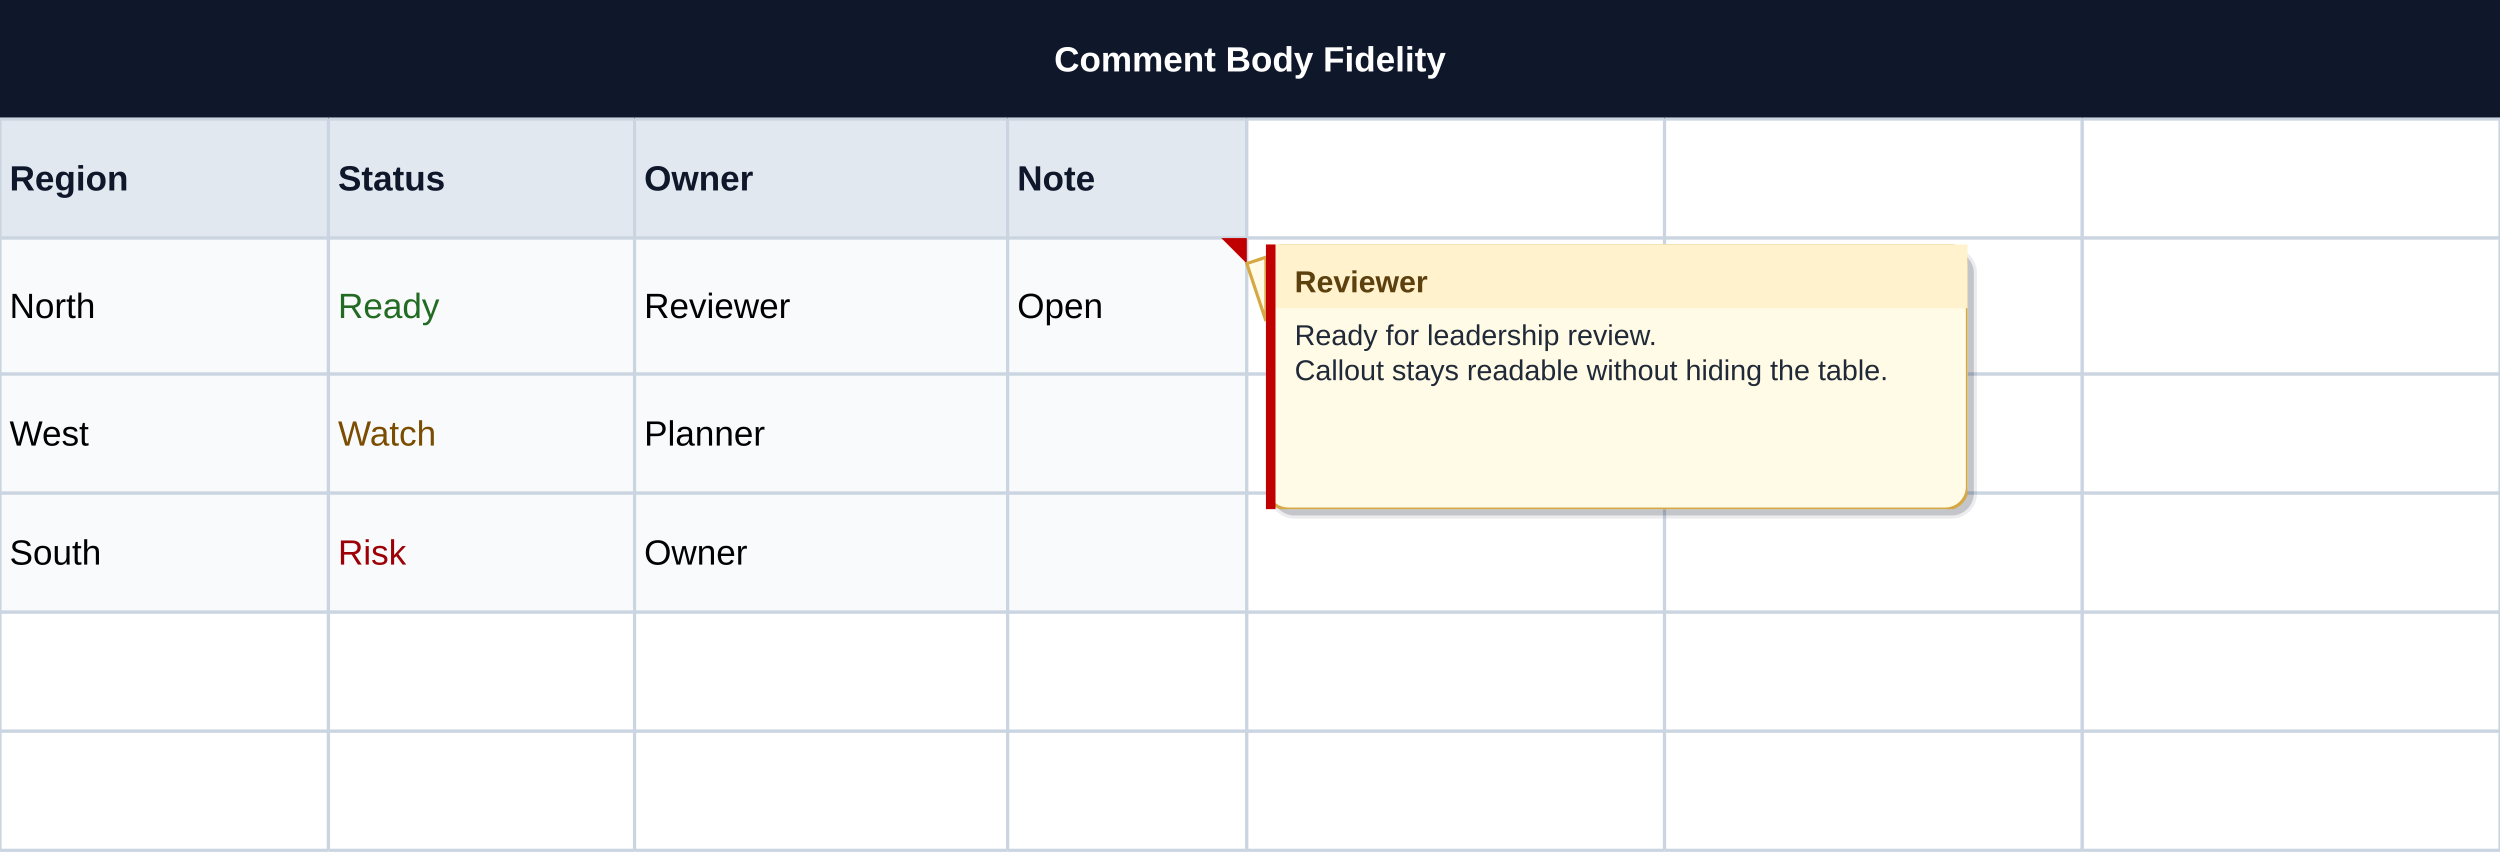
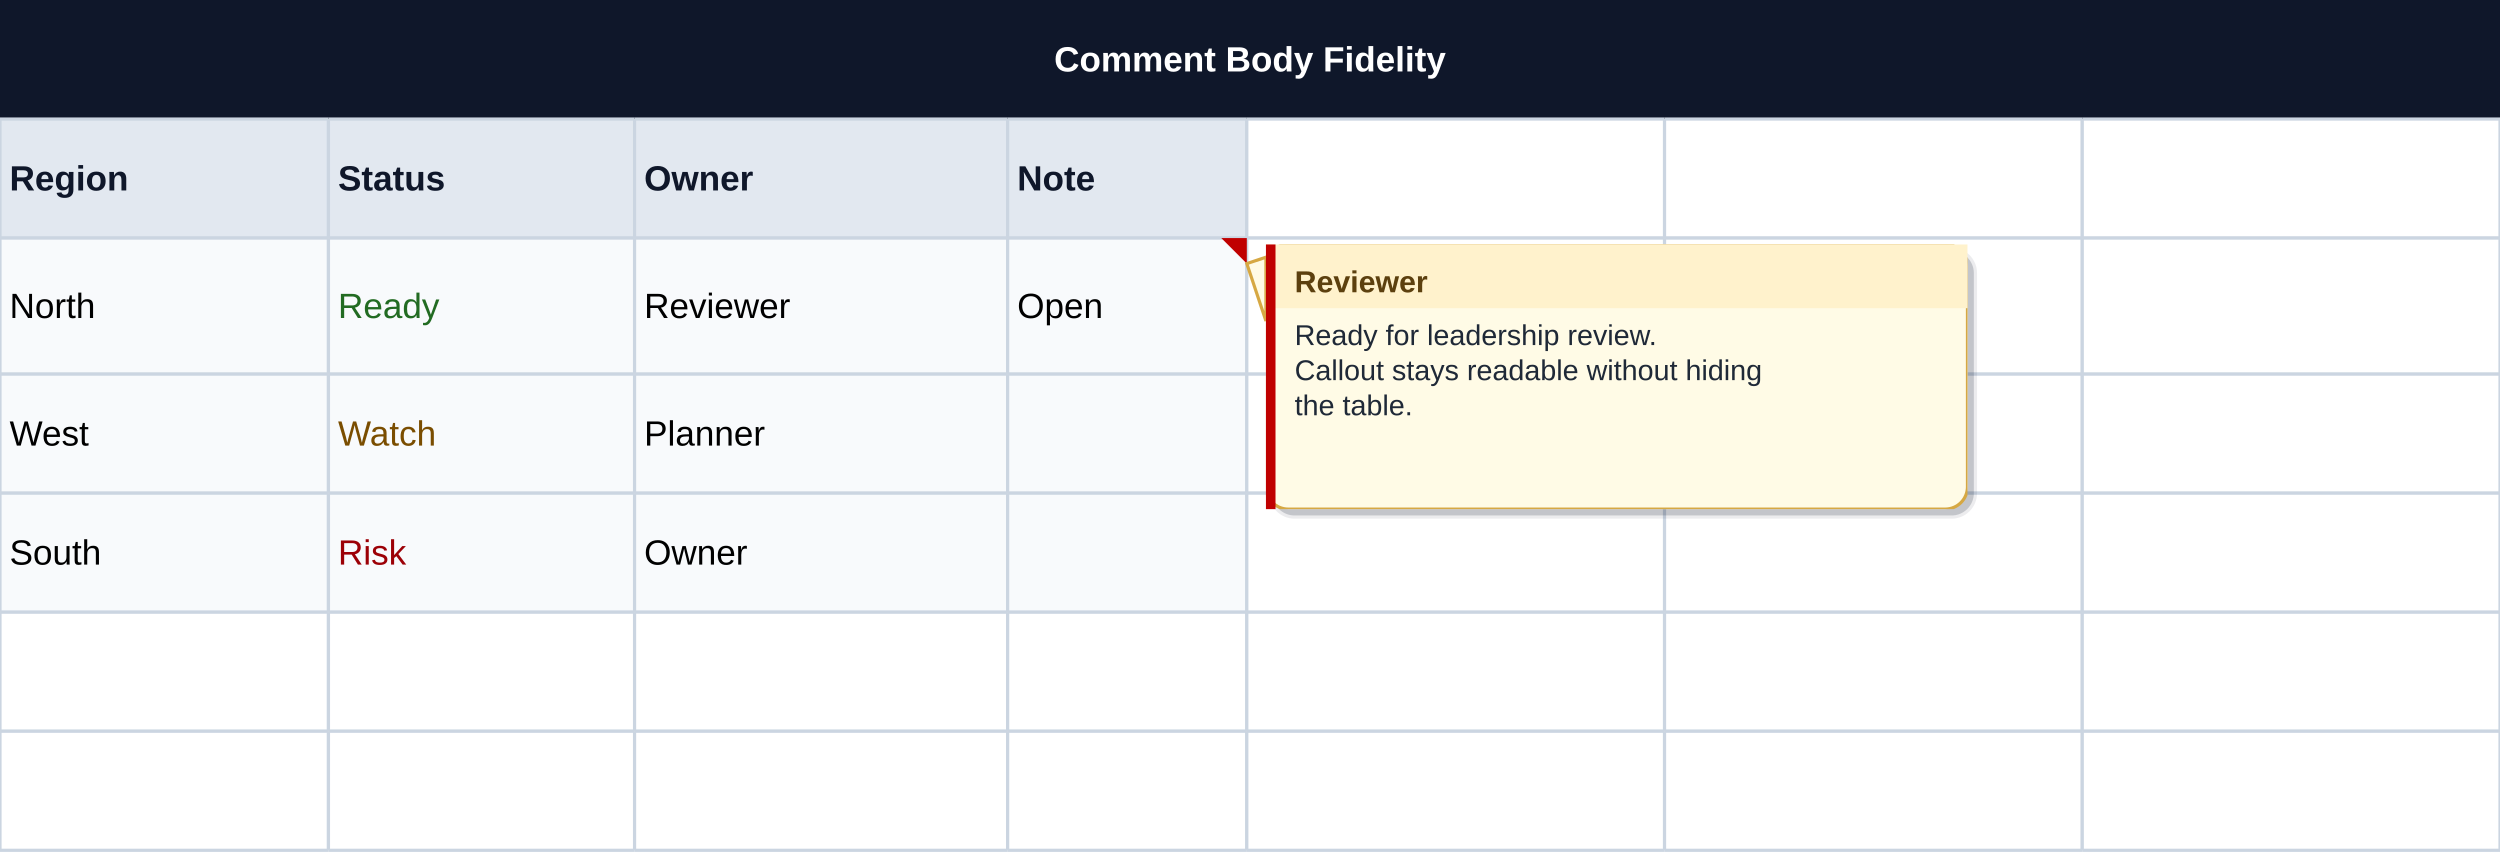
<svg xmlns="http://www.w3.org/2000/svg" width="1568" height="534" viewBox="0 0 1568 534">
  <rect x="0" y="0" width="1568" height="534" fill="#FFFFFF" />
  <rect x="0" y="0" width="1568" height="74.66" fill="#0F172A" />
  <rect x="0" y="74.66" width="206" height="74.66" fill="#E2E8F0" />
  <line x1="0" y1="74.66" x2="206" y2="74.66" stroke="#CBD5E1" stroke-width="2" />
  <line x1="206" y1="74.66" x2="206" y2="149.32" stroke="#CBD5E1" stroke-width="2" />
  <line x1="0" y1="149.32" x2="206" y2="149.32" stroke="#CBD5E1" stroke-width="2" />
  <line x1="0" y1="74.66" x2="0" y2="149.32" stroke="#CBD5E1" stroke-width="2" />
  <rect x="206" y="74.66" width="192" height="74.66" fill="#E2E8F0" />
  <line x1="206" y1="74.66" x2="398" y2="74.66" stroke="#CBD5E1" stroke-width="2" />
  <line x1="398" y1="74.66" x2="398" y2="149.32" stroke="#CBD5E1" stroke-width="2" />
  <line x1="206" y1="149.32" x2="398" y2="149.32" stroke="#CBD5E1" stroke-width="2" />
  <line x1="206" y1="74.66" x2="206" y2="149.32" stroke="#CBD5E1" stroke-width="2" />
  <rect x="398" y="74.66" width="234" height="74.66" fill="#E2E8F0" />
  <line x1="398" y1="74.66" x2="632" y2="74.66" stroke="#CBD5E1" stroke-width="2" />
  <line x1="632" y1="74.66" x2="632" y2="149.32" stroke="#CBD5E1" stroke-width="2" />
  <line x1="398" y1="149.32" x2="632" y2="149.32" stroke="#CBD5E1" stroke-width="2" />
  <line x1="398" y1="74.66" x2="398" y2="149.32" stroke="#CBD5E1" stroke-width="2" />
  <rect x="632" y="74.66" width="150" height="74.66" fill="#E2E8F0" />
  <line x1="632" y1="74.66" x2="782" y2="74.66" stroke="#CBD5E1" stroke-width="2" />
  <line x1="782" y1="74.66" x2="782" y2="149.32" stroke="#CBD5E1" stroke-width="2" />
  <line x1="632" y1="149.32" x2="782" y2="149.32" stroke="#CBD5E1" stroke-width="2" />
  <line x1="632" y1="74.66" x2="632" y2="149.32" stroke="#CBD5E1" stroke-width="2" />
  <rect x="782" y="74.66" width="262" height="74.66" fill="#FFFFFF" />
  <line x1="782" y1="74.66" x2="1044" y2="74.66" stroke="#CBD5E1" stroke-width="2" />
  <line x1="1044" y1="74.66" x2="1044" y2="149.32" stroke="#CBD5E1" stroke-width="2" />
  <line x1="782" y1="149.32" x2="1044" y2="149.32" stroke="#CBD5E1" stroke-width="2" />
  <line x1="782" y1="74.66" x2="782" y2="149.32" stroke="#CBD5E1" stroke-width="2" />
  <rect x="1044" y="74.66" width="262" height="74.66" fill="#FFFFFF" />
  <line x1="1044" y1="74.66" x2="1306" y2="74.66" stroke="#CBD5E1" stroke-width="2" />
  <line x1="1306" y1="74.66" x2="1306" y2="149.32" stroke="#CBD5E1" stroke-width="2" />
  <line x1="1044" y1="149.32" x2="1306" y2="149.32" stroke="#CBD5E1" stroke-width="2" />
  <line x1="1044" y1="74.66" x2="1044" y2="149.32" stroke="#CBD5E1" stroke-width="2" />
  <rect x="1306" y="74.66" width="262" height="74.66" fill="#FFFFFF" />
  <line x1="1306" y1="74.66" x2="1568" y2="74.66" stroke="#CBD5E1" stroke-width="2" />
  <line x1="1568" y1="74.66" x2="1568" y2="149.32" stroke="#CBD5E1" stroke-width="2" />
  <line x1="1306" y1="149.32" x2="1568" y2="149.32" stroke="#CBD5E1" stroke-width="2" />
  <line x1="1306" y1="74.66" x2="1306" y2="149.32" stroke="#CBD5E1" stroke-width="2" />
  <rect x="0" y="149.32" width="206" height="85.34" fill="#F8FAFC" />
  <line x1="0" y1="149.32" x2="206" y2="149.32" stroke="#CBD5E1" stroke-width="2" />
  <line x1="206" y1="149.32" x2="206" y2="234.66" stroke="#CBD5E1" stroke-width="2" />
  <line x1="0" y1="234.66" x2="206" y2="234.66" stroke="#CBD5E1" stroke-width="2" />
  <line x1="0" y1="149.32" x2="0" y2="234.66" stroke="#CBD5E1" stroke-width="2" />
  <rect x="206" y="149.32" width="192" height="85.34" fill="#F8FAFC" />
  <line x1="206" y1="149.32" x2="398" y2="149.32" stroke="#CBD5E1" stroke-width="2" />
  <line x1="398" y1="149.32" x2="398" y2="234.66" stroke="#CBD5E1" stroke-width="2" />
  <line x1="206" y1="234.66" x2="398" y2="234.66" stroke="#CBD5E1" stroke-width="2" />
  <line x1="206" y1="149.32" x2="206" y2="234.66" stroke="#CBD5E1" stroke-width="2" />
  <rect x="398" y="149.32" width="234" height="85.34" fill="#F8FAFC" />
  <line x1="398" y1="149.32" x2="632" y2="149.32" stroke="#CBD5E1" stroke-width="2" />
  <line x1="632" y1="149.32" x2="632" y2="234.66" stroke="#CBD5E1" stroke-width="2" />
  <line x1="398" y1="234.66" x2="632" y2="234.66" stroke="#CBD5E1" stroke-width="2" />
  <line x1="398" y1="149.32" x2="398" y2="234.66" stroke="#CBD5E1" stroke-width="2" />
  <rect x="632" y="149.32" width="150" height="85.34" fill="#F8FAFC" />
  <line x1="632" y1="149.32" x2="782" y2="149.32" stroke="#CBD5E1" stroke-width="2" />
  <line x1="782" y1="149.32" x2="782" y2="234.66" stroke="#CBD5E1" stroke-width="2" />
  <line x1="632" y1="234.66" x2="782" y2="234.66" stroke="#CBD5E1" stroke-width="2" />
  <line x1="632" y1="149.32" x2="632" y2="234.66" stroke="#CBD5E1" stroke-width="2" />
  <rect x="782" y="149.32" width="262" height="85.34" fill="#FFFFFF" />
  <line x1="782" y1="149.32" x2="1044" y2="149.32" stroke="#CBD5E1" stroke-width="2" />
  <line x1="1044" y1="149.32" x2="1044" y2="234.66" stroke="#CBD5E1" stroke-width="2" />
  <line x1="782" y1="234.66" x2="1044" y2="234.66" stroke="#CBD5E1" stroke-width="2" />
  <line x1="782" y1="149.32" x2="782" y2="234.66" stroke="#CBD5E1" stroke-width="2" />
  <rect x="1044" y="149.32" width="262" height="85.34" fill="#FFFFFF" />
  <line x1="1044" y1="149.32" x2="1306" y2="149.32" stroke="#CBD5E1" stroke-width="2" />
  <line x1="1306" y1="149.32" x2="1306" y2="234.66" stroke="#CBD5E1" stroke-width="2" />
  <line x1="1044" y1="234.66" x2="1306" y2="234.66" stroke="#CBD5E1" stroke-width="2" />
  <line x1="1044" y1="149.32" x2="1044" y2="234.66" stroke="#CBD5E1" stroke-width="2" />
  <rect x="1306" y="149.32" width="262" height="85.34" fill="#FFFFFF" />
  <line x1="1306" y1="149.32" x2="1568" y2="149.32" stroke="#CBD5E1" stroke-width="2" />
  <line x1="1568" y1="149.32" x2="1568" y2="234.66" stroke="#CBD5E1" stroke-width="2" />
  <line x1="1306" y1="234.66" x2="1568" y2="234.66" stroke="#CBD5E1" stroke-width="2" />
  <line x1="1306" y1="149.32" x2="1306" y2="234.66" stroke="#CBD5E1" stroke-width="2" />
  <rect x="0" y="234.66" width="206" height="74.66" fill="#F8FAFC" />
  <line x1="0" y1="234.66" x2="206" y2="234.66" stroke="#CBD5E1" stroke-width="2" />
  <line x1="206" y1="234.66" x2="206" y2="309.32" stroke="#CBD5E1" stroke-width="2" />
  <line x1="0" y1="309.32" x2="206" y2="309.32" stroke="#CBD5E1" stroke-width="2" />
  <line x1="0" y1="234.66" x2="0" y2="309.32" stroke="#CBD5E1" stroke-width="2" />
  <rect x="206" y="234.66" width="192" height="74.66" fill="#F8FAFC" />
  <line x1="206" y1="234.66" x2="398" y2="234.66" stroke="#CBD5E1" stroke-width="2" />
  <line x1="398" y1="234.66" x2="398" y2="309.32" stroke="#CBD5E1" stroke-width="2" />
  <line x1="206" y1="309.32" x2="398" y2="309.32" stroke="#CBD5E1" stroke-width="2" />
  <line x1="206" y1="234.66" x2="206" y2="309.32" stroke="#CBD5E1" stroke-width="2" />
  <rect x="398" y="234.66" width="234" height="74.66" fill="#F8FAFC" />
  <line x1="398" y1="234.66" x2="632" y2="234.66" stroke="#CBD5E1" stroke-width="2" />
  <line x1="632" y1="234.66" x2="632" y2="309.32" stroke="#CBD5E1" stroke-width="2" />
  <line x1="398" y1="309.32" x2="632" y2="309.32" stroke="#CBD5E1" stroke-width="2" />
  <line x1="398" y1="234.66" x2="398" y2="309.32" stroke="#CBD5E1" stroke-width="2" />
  <rect x="632" y="234.66" width="150" height="74.66" fill="#F8FAFC" />
  <line x1="632" y1="234.66" x2="782" y2="234.66" stroke="#CBD5E1" stroke-width="2" />
  <line x1="782" y1="234.66" x2="782" y2="309.32" stroke="#CBD5E1" stroke-width="2" />
  <line x1="632" y1="309.32" x2="782" y2="309.32" stroke="#CBD5E1" stroke-width="2" />
  <line x1="632" y1="234.66" x2="632" y2="309.32" stroke="#CBD5E1" stroke-width="2" />
  <rect x="782" y="234.66" width="262" height="74.66" fill="#FFFFFF" />
  <line x1="782" y1="234.66" x2="1044" y2="234.66" stroke="#CBD5E1" stroke-width="2" />
  <line x1="1044" y1="234.66" x2="1044" y2="309.32" stroke="#CBD5E1" stroke-width="2" />
  <line x1="782" y1="309.32" x2="1044" y2="309.32" stroke="#CBD5E1" stroke-width="2" />
  <line x1="782" y1="234.66" x2="782" y2="309.32" stroke="#CBD5E1" stroke-width="2" />
  <rect x="1044" y="234.66" width="262" height="74.66" fill="#FFFFFF" />
  <line x1="1044" y1="234.66" x2="1306" y2="234.66" stroke="#CBD5E1" stroke-width="2" />
  <line x1="1306" y1="234.66" x2="1306" y2="309.32" stroke="#CBD5E1" stroke-width="2" />
  <line x1="1044" y1="309.32" x2="1306" y2="309.32" stroke="#CBD5E1" stroke-width="2" />
  <line x1="1044" y1="234.66" x2="1044" y2="309.32" stroke="#CBD5E1" stroke-width="2" />
  <rect x="1306" y="234.66" width="262" height="74.66" fill="#FFFFFF" />
  <line x1="1306" y1="234.66" x2="1568" y2="234.66" stroke="#CBD5E1" stroke-width="2" />
  <line x1="1568" y1="234.66" x2="1568" y2="309.32" stroke="#CBD5E1" stroke-width="2" />
  <line x1="1306" y1="309.32" x2="1568" y2="309.32" stroke="#CBD5E1" stroke-width="2" />
  <line x1="1306" y1="234.66" x2="1306" y2="309.32" stroke="#CBD5E1" stroke-width="2" />
  <rect x="0" y="309.32" width="206" height="74.66" fill="#F8FAFC" />
  <line x1="0" y1="309.32" x2="206" y2="309.32" stroke="#CBD5E1" stroke-width="2" />
  <line x1="206" y1="309.32" x2="206" y2="383.98" stroke="#CBD5E1" stroke-width="2" />
  <line x1="0" y1="383.98" x2="206" y2="383.98" stroke="#CBD5E1" stroke-width="2" />
  <line x1="0" y1="309.32" x2="0" y2="383.98" stroke="#CBD5E1" stroke-width="2" />
  <rect x="206" y="309.32" width="192" height="74.66" fill="#F8FAFC" />
  <line x1="206" y1="309.32" x2="398" y2="309.32" stroke="#CBD5E1" stroke-width="2" />
  <line x1="398" y1="309.32" x2="398" y2="383.98" stroke="#CBD5E1" stroke-width="2" />
  <line x1="206" y1="383.98" x2="398" y2="383.98" stroke="#CBD5E1" stroke-width="2" />
  <line x1="206" y1="309.32" x2="206" y2="383.98" stroke="#CBD5E1" stroke-width="2" />
  <rect x="398" y="309.32" width="234" height="74.66" fill="#F8FAFC" />
  <line x1="398" y1="309.32" x2="632" y2="309.32" stroke="#CBD5E1" stroke-width="2" />
  <line x1="632" y1="309.32" x2="632" y2="383.98" stroke="#CBD5E1" stroke-width="2" />
  <line x1="398" y1="383.98" x2="632" y2="383.98" stroke="#CBD5E1" stroke-width="2" />
  <line x1="398" y1="309.32" x2="398" y2="383.98" stroke="#CBD5E1" stroke-width="2" />
  <rect x="632" y="309.32" width="150" height="74.66" fill="#F8FAFC" />
  <line x1="632" y1="309.32" x2="782" y2="309.32" stroke="#CBD5E1" stroke-width="2" />
  <line x1="782" y1="309.32" x2="782" y2="383.98" stroke="#CBD5E1" stroke-width="2" />
  <line x1="632" y1="383.98" x2="782" y2="383.98" stroke="#CBD5E1" stroke-width="2" />
  <line x1="632" y1="309.32" x2="632" y2="383.98" stroke="#CBD5E1" stroke-width="2" />
  <rect x="782" y="309.32" width="262" height="74.66" fill="#FFFFFF" />
  <line x1="782" y1="309.32" x2="1044" y2="309.32" stroke="#CBD5E1" stroke-width="2" />
  <line x1="1044" y1="309.32" x2="1044" y2="383.98" stroke="#CBD5E1" stroke-width="2" />
  <line x1="782" y1="383.98" x2="1044" y2="383.98" stroke="#CBD5E1" stroke-width="2" />
  <line x1="782" y1="309.32" x2="782" y2="383.98" stroke="#CBD5E1" stroke-width="2" />
  <rect x="1044" y="309.32" width="262" height="74.66" fill="#FFFFFF" />
  <line x1="1044" y1="309.32" x2="1306" y2="309.32" stroke="#CBD5E1" stroke-width="2" />
  <line x1="1306" y1="309.32" x2="1306" y2="383.98" stroke="#CBD5E1" stroke-width="2" />
  <line x1="1044" y1="383.98" x2="1306" y2="383.98" stroke="#CBD5E1" stroke-width="2" />
  <line x1="1044" y1="309.32" x2="1044" y2="383.98" stroke="#CBD5E1" stroke-width="2" />
  <rect x="1306" y="309.32" width="262" height="74.66" fill="#FFFFFF" />
  <line x1="1306" y1="309.32" x2="1568" y2="309.32" stroke="#CBD5E1" stroke-width="2" />
  <line x1="1568" y1="309.32" x2="1568" y2="383.98" stroke="#CBD5E1" stroke-width="2" />
  <line x1="1306" y1="383.98" x2="1568" y2="383.98" stroke="#CBD5E1" stroke-width="2" />
  <line x1="1306" y1="309.32" x2="1306" y2="383.98" stroke="#CBD5E1" stroke-width="2" />
  <rect x="0" y="383.98" width="206" height="74.66" fill="#FFFFFF" />
  <line x1="0" y1="383.98" x2="206" y2="383.98" stroke="#CBD5E1" stroke-width="2" />
  <line x1="206" y1="383.98" x2="206" y2="458.64" stroke="#CBD5E1" stroke-width="2" />
  <line x1="0" y1="458.64" x2="206" y2="458.64" stroke="#CBD5E1" stroke-width="2" />
  <line x1="0" y1="383.98" x2="0" y2="458.64" stroke="#CBD5E1" stroke-width="2" />
  <rect x="206" y="383.98" width="192" height="74.66" fill="#FFFFFF" />
  <line x1="206" y1="383.98" x2="398" y2="383.98" stroke="#CBD5E1" stroke-width="2" />
  <line x1="398" y1="383.98" x2="398" y2="458.64" stroke="#CBD5E1" stroke-width="2" />
  <line x1="206" y1="458.64" x2="398" y2="458.64" stroke="#CBD5E1" stroke-width="2" />
  <line x1="206" y1="383.98" x2="206" y2="458.64" stroke="#CBD5E1" stroke-width="2" />
  <rect x="398" y="383.98" width="234" height="74.66" fill="#FFFFFF" />
  <line x1="398" y1="383.98" x2="632" y2="383.98" stroke="#CBD5E1" stroke-width="2" />
  <line x1="632" y1="383.98" x2="632" y2="458.64" stroke="#CBD5E1" stroke-width="2" />
  <line x1="398" y1="458.64" x2="632" y2="458.64" stroke="#CBD5E1" stroke-width="2" />
  <line x1="398" y1="383.98" x2="398" y2="458.64" stroke="#CBD5E1" stroke-width="2" />
  <rect x="632" y="383.98" width="150" height="74.66" fill="#FFFFFF" />
  <line x1="632" y1="383.98" x2="782" y2="383.98" stroke="#CBD5E1" stroke-width="2" />
  <line x1="782" y1="383.98" x2="782" y2="458.64" stroke="#CBD5E1" stroke-width="2" />
  <line x1="632" y1="458.64" x2="782" y2="458.64" stroke="#CBD5E1" stroke-width="2" />
  <line x1="632" y1="383.98" x2="632" y2="458.64" stroke="#CBD5E1" stroke-width="2" />
  <rect x="782" y="383.98" width="262" height="74.66" fill="#FFFFFF" />
  <line x1="782" y1="383.98" x2="1044" y2="383.98" stroke="#CBD5E1" stroke-width="2" />
  <line x1="1044" y1="383.98" x2="1044" y2="458.64" stroke="#CBD5E1" stroke-width="2" />
  <line x1="782" y1="458.64" x2="1044" y2="458.64" stroke="#CBD5E1" stroke-width="2" />
  <line x1="782" y1="383.98" x2="782" y2="458.64" stroke="#CBD5E1" stroke-width="2" />
  <rect x="1044" y="383.98" width="262" height="74.66" fill="#FFFFFF" />
  <line x1="1044" y1="383.98" x2="1306" y2="383.98" stroke="#CBD5E1" stroke-width="2" />
  <line x1="1306" y1="383.98" x2="1306" y2="458.64" stroke="#CBD5E1" stroke-width="2" />
  <line x1="1044" y1="458.64" x2="1306" y2="458.64" stroke="#CBD5E1" stroke-width="2" />
  <line x1="1044" y1="383.98" x2="1044" y2="458.64" stroke="#CBD5E1" stroke-width="2" />
  <rect x="1306" y="383.98" width="262" height="74.66" fill="#FFFFFF" />
  <line x1="1306" y1="383.98" x2="1568" y2="383.98" stroke="#CBD5E1" stroke-width="2" />
  <line x1="1568" y1="383.98" x2="1568" y2="458.64" stroke="#CBD5E1" stroke-width="2" />
  <line x1="1306" y1="458.64" x2="1568" y2="458.64" stroke="#CBD5E1" stroke-width="2" />
  <line x1="1306" y1="383.98" x2="1306" y2="458.64" stroke="#CBD5E1" stroke-width="2" />
  <rect x="0" y="458.64" width="206" height="74.66" fill="#FFFFFF" />
  <line x1="0" y1="458.64" x2="206" y2="458.64" stroke="#CBD5E1" stroke-width="2" />
  <line x1="206" y1="458.64" x2="206" y2="533.3" stroke="#CBD5E1" stroke-width="2" />
  <line x1="0" y1="533.3" x2="206" y2="533.3" stroke="#CBD5E1" stroke-width="2" />
  <line x1="0" y1="458.64" x2="0" y2="533.3" stroke="#CBD5E1" stroke-width="2" />
  <rect x="206" y="458.64" width="192" height="74.66" fill="#FFFFFF" />
  <line x1="206" y1="458.64" x2="398" y2="458.64" stroke="#CBD5E1" stroke-width="2" />
  <line x1="398" y1="458.64" x2="398" y2="533.3" stroke="#CBD5E1" stroke-width="2" />
  <line x1="206" y1="533.3" x2="398" y2="533.3" stroke="#CBD5E1" stroke-width="2" />
  <line x1="206" y1="458.64" x2="206" y2="533.3" stroke="#CBD5E1" stroke-width="2" />
  <rect x="398" y="458.64" width="234" height="74.66" fill="#FFFFFF" />
  <line x1="398" y1="458.64" x2="632" y2="458.64" stroke="#CBD5E1" stroke-width="2" />
  <line x1="632" y1="458.64" x2="632" y2="533.3" stroke="#CBD5E1" stroke-width="2" />
  <line x1="398" y1="533.3" x2="632" y2="533.3" stroke="#CBD5E1" stroke-width="2" />
  <line x1="398" y1="458.64" x2="398" y2="533.3" stroke="#CBD5E1" stroke-width="2" />
  <rect x="632" y="458.64" width="150" height="74.66" fill="#FFFFFF" />
  <line x1="632" y1="458.64" x2="782" y2="458.64" stroke="#CBD5E1" stroke-width="2" />
  <line x1="782" y1="458.64" x2="782" y2="533.3" stroke="#CBD5E1" stroke-width="2" />
  <line x1="632" y1="533.3" x2="782" y2="533.3" stroke="#CBD5E1" stroke-width="2" />
  <line x1="632" y1="458.64" x2="632" y2="533.3" stroke="#CBD5E1" stroke-width="2" />
  <rect x="782" y="458.64" width="262" height="74.66" fill="#FFFFFF" />
  <line x1="782" y1="458.64" x2="1044" y2="458.64" stroke="#CBD5E1" stroke-width="2" />
  <line x1="1044" y1="458.64" x2="1044" y2="533.3" stroke="#CBD5E1" stroke-width="2" />
  <line x1="782" y1="533.3" x2="1044" y2="533.3" stroke="#CBD5E1" stroke-width="2" />
  <line x1="782" y1="458.64" x2="782" y2="533.3" stroke="#CBD5E1" stroke-width="2" />
  <rect x="1044" y="458.64" width="262" height="74.66" fill="#FFFFFF" />
  <line x1="1044" y1="458.64" x2="1306" y2="458.64" stroke="#CBD5E1" stroke-width="2" />
  <line x1="1306" y1="458.64" x2="1306" y2="533.3" stroke="#CBD5E1" stroke-width="2" />
  <line x1="1044" y1="533.3" x2="1306" y2="533.3" stroke="#CBD5E1" stroke-width="2" />
  <line x1="1044" y1="458.64" x2="1044" y2="533.3" stroke="#CBD5E1" stroke-width="2" />
  <rect x="1306" y="458.64" width="262" height="74.66" fill="#FFFFFF" />
  <line x1="1306" y1="458.64" x2="1568" y2="458.64" stroke="#CBD5E1" stroke-width="2" />
  <line x1="1568" y1="458.64" x2="1568" y2="533.3" stroke="#CBD5E1" stroke-width="2" />
  <line x1="1306" y1="533.3" x2="1568" y2="533.3" stroke="#CBD5E1" stroke-width="2" />
  <line x1="1306" y1="458.64" x2="1306" y2="533.3" stroke="#CBD5E1" stroke-width="2" />
  <clipPath id="xl-text-1-1">
    <rect x="0" y="0" width="1568" height="74.66" />
  </clipPath>
  <g clip-path="url(#xl-text-1-1)">
    <text x="784" y="44.81" fill="#FFFFFF" font-family="Calibri, Arial, sans-serif" font-size="22" text-anchor="middle" font-weight="700">Comment Body Fidelity</text>
  </g>
  <clipPath id="xl-text-2-1">
    <rect x="0" y="74.66" width="206" height="74.66" />
  </clipPath>
  <g clip-path="url(#xl-text-2-1)">
    <text x="6" y="119.47" fill="#0F172A" font-family="Calibri, Arial, sans-serif" font-size="22" text-anchor="start" font-weight="700">Region</text>
  </g>
  <clipPath id="xl-text-2-2">
    <rect x="206" y="74.66" width="192" height="74.66" />
  </clipPath>
  <g clip-path="url(#xl-text-2-2)">
    <text x="212" y="119.47" fill="#0F172A" font-family="Calibri, Arial, sans-serif" font-size="22" text-anchor="start" font-weight="700">Status</text>
  </g>
  <clipPath id="xl-text-2-3">
    <rect x="398" y="74.66" width="234" height="74.66" />
  </clipPath>
  <g clip-path="url(#xl-text-2-3)">
    <text x="404" y="119.47" fill="#0F172A" font-family="Calibri, Arial, sans-serif" font-size="22" text-anchor="start" font-weight="700">Owner</text>
  </g>
  <clipPath id="xl-text-2-4">
    <rect x="632" y="74.66" width="936" height="74.66" />
  </clipPath>
  <g clip-path="url(#xl-text-2-4)">
    <text x="638" y="119.47" fill="#0F172A" font-family="Calibri, Arial, sans-serif" font-size="22" text-anchor="start" font-weight="700">Note</text>
  </g>
  <clipPath id="xl-text-3-1">
    <rect x="0" y="149.32" width="206" height="85.34" />
  </clipPath>
  <g clip-path="url(#xl-text-3-1)">
    <text x="6" y="199.47" fill="#000000" font-family="Calibri, Arial, sans-serif" font-size="22" text-anchor="start">North</text>
  </g>
  <clipPath id="xl-text-3-2">
    <rect x="206" y="149.32" width="192" height="85.34" />
  </clipPath>
  <g clip-path="url(#xl-text-3-2)">
    <text x="212" y="199.47" fill="#226B22" font-family="Calibri, Arial, sans-serif" font-size="22" text-anchor="start">Ready</text>
  </g>
  <clipPath id="xl-text-3-3">
    <rect x="398" y="149.32" width="234" height="85.34" />
  </clipPath>
  <g clip-path="url(#xl-text-3-3)">
    <text x="404" y="199.47" fill="#000000" font-family="Calibri, Arial, sans-serif" font-size="22" text-anchor="start">Reviewer</text>
  </g>
  <clipPath id="xl-text-3-4">
    <rect x="632" y="149.32" width="150" height="85.34" />
  </clipPath>
  <g clip-path="url(#xl-text-3-4)">
    <text x="638" y="199.47" fill="#000000" font-family="Calibri, Arial, sans-serif" font-size="22" text-anchor="start">Open</text>
  </g>
  <clipPath id="xl-text-4-1">
    <rect x="0" y="234.66" width="206" height="74.66" />
  </clipPath>
  <g clip-path="url(#xl-text-4-1)">
    <text x="6" y="279.47" fill="#000000" font-family="Calibri, Arial, sans-serif" font-size="22" text-anchor="start">West</text>
  </g>
  <clipPath id="xl-text-4-2">
    <rect x="206" y="234.66" width="192" height="74.66" />
  </clipPath>
  <g clip-path="url(#xl-text-4-2)">
    <text x="212" y="279.47" fill="#7A4D00" font-family="Calibri, Arial, sans-serif" font-size="22" text-anchor="start">Watch</text>
  </g>
  <clipPath id="xl-text-4-3">
    <rect x="398" y="234.66" width="384" height="74.66" />
  </clipPath>
  <g clip-path="url(#xl-text-4-3)">
    <text x="404" y="279.47" fill="#000000" font-family="Calibri, Arial, sans-serif" font-size="22" text-anchor="start">Planner</text>
  </g>
  <clipPath id="xl-text-5-1">
    <rect x="0" y="309.32" width="206" height="74.66" />
  </clipPath>
  <g clip-path="url(#xl-text-5-1)">
    <text x="6" y="354.13" fill="#000000" font-family="Calibri, Arial, sans-serif" font-size="22" text-anchor="start">South</text>
  </g>
  <clipPath id="xl-text-5-2">
    <rect x="206" y="309.32" width="192" height="74.66" />
  </clipPath>
  <g clip-path="url(#xl-text-5-2)">
    <text x="212" y="354.13" fill="#9C0006" font-family="Calibri, Arial, sans-serif" font-size="22" text-anchor="start">Risk</text>
  </g>
  <clipPath id="xl-text-5-3">
    <rect x="398" y="309.32" width="384" height="74.66" />
  </clipPath>
  <g clip-path="url(#xl-text-5-3)">
    <text x="404" y="354.13" fill="#000000" font-family="Calibri, Arial, sans-serif" font-size="22" text-anchor="start">Owner</text>
  </g>
  <polygon points="766,149.32 782,149.32 782,165.32" fill="#C00000" />
  <rect x="796" y="155.32" width="444" height="170" rx="16" ry="16" fill="#0F172A" fill-opacity="0.082" />
  <rect x="798" y="157.32" width="440" height="166" rx="14" ry="14" fill="#0F172A" fill-opacity="0.18" />
  <polygon points="786,169.32 798,165.32 798,205.32" fill="#0F172A" fill-opacity="0.18" />
  <polygon points="782,165.32 794,161.32 794,201.32" fill="#FFFBE6" stroke="#D6A843" stroke-width="2" />
  <svg x="794" y="153.32" width="440" height="166" viewBox="0 0 440 166">
    <clipPath id="xl-comment-3-4-body">
      <rect x="0" y="0" width="440" height="166" />
    </clipPath>
    <rect x="0" y="0" width="440" height="166" rx="14" ry="14" fill="#FFFBE6" stroke="#D6A843" stroke-width="2" />
    <g clip-path="url(#xl-comment-3-4-body)">
      <rect x="0" y="0" width="440" height="40" fill="#FFF2CC" />
      <rect x="0" y="0" width="6" height="166" fill="#C00000" />
    </g>
    <clipPath id="xl-comment-3-4-text">
      <rect x="0" y="0" width="440" height="166" />
    </clipPath>
    <g clip-path="url(#xl-comment-3-4-text)">
      <text x="18" y="30" font-family="Calibri, Arial, sans-serif" font-size="19" text-anchor="start" fill="#5C400E" font-weight="700">Reviewer</text>
      <text x="18" y="63.12" fill="#1F2937" font-family="Calibri, Arial, sans-serif" font-size="18" text-anchor="start">Ready for leadership review.</text>
-       <text x="18" y="85.12" fill="#1F2937" font-family="Calibri, Arial, sans-serif" font-size="18" text-anchor="start">Callout stays readable without hiding the table.</text>
+       <text x="18" y="85.12" fill="#1F2937" font-family="Calibri, Arial, sans-serif" font-size="18" text-anchor="start">Callout stays readable without hiding</text>
+       <text x="18" y="107.12" fill="#1F2937" font-family="Calibri, Arial, sans-serif" font-size="18" text-anchor="start">the table.</text>
    </g>
  </svg>
</svg>
